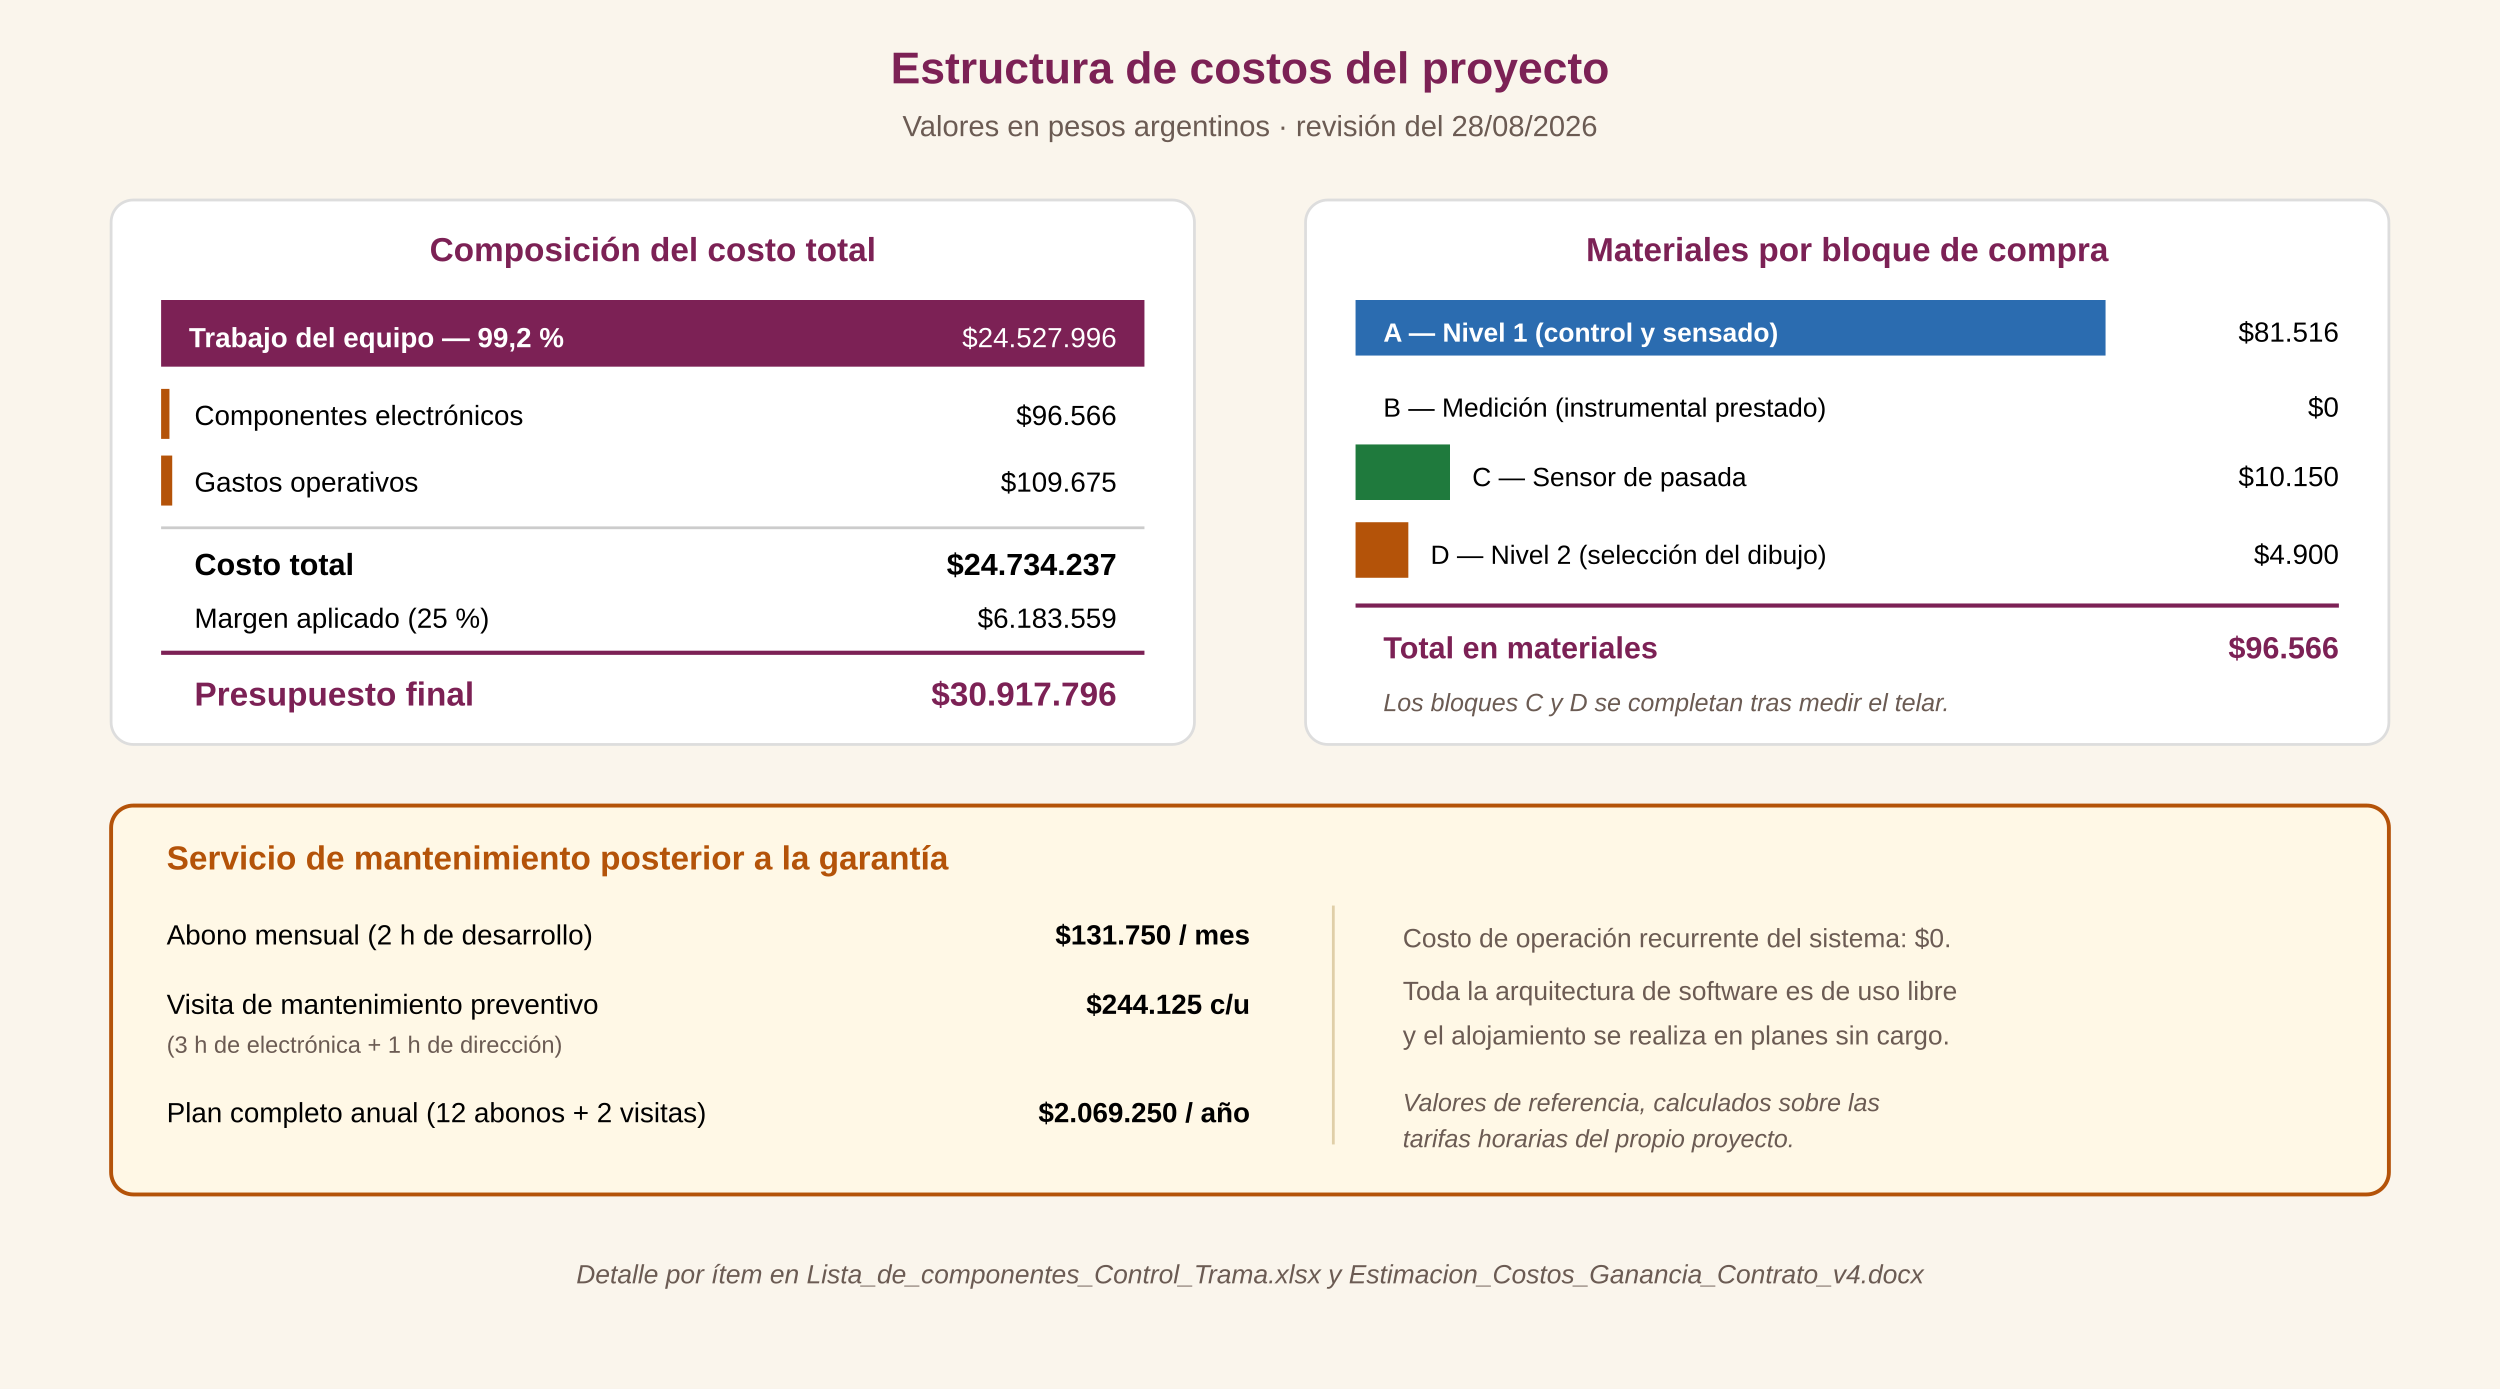
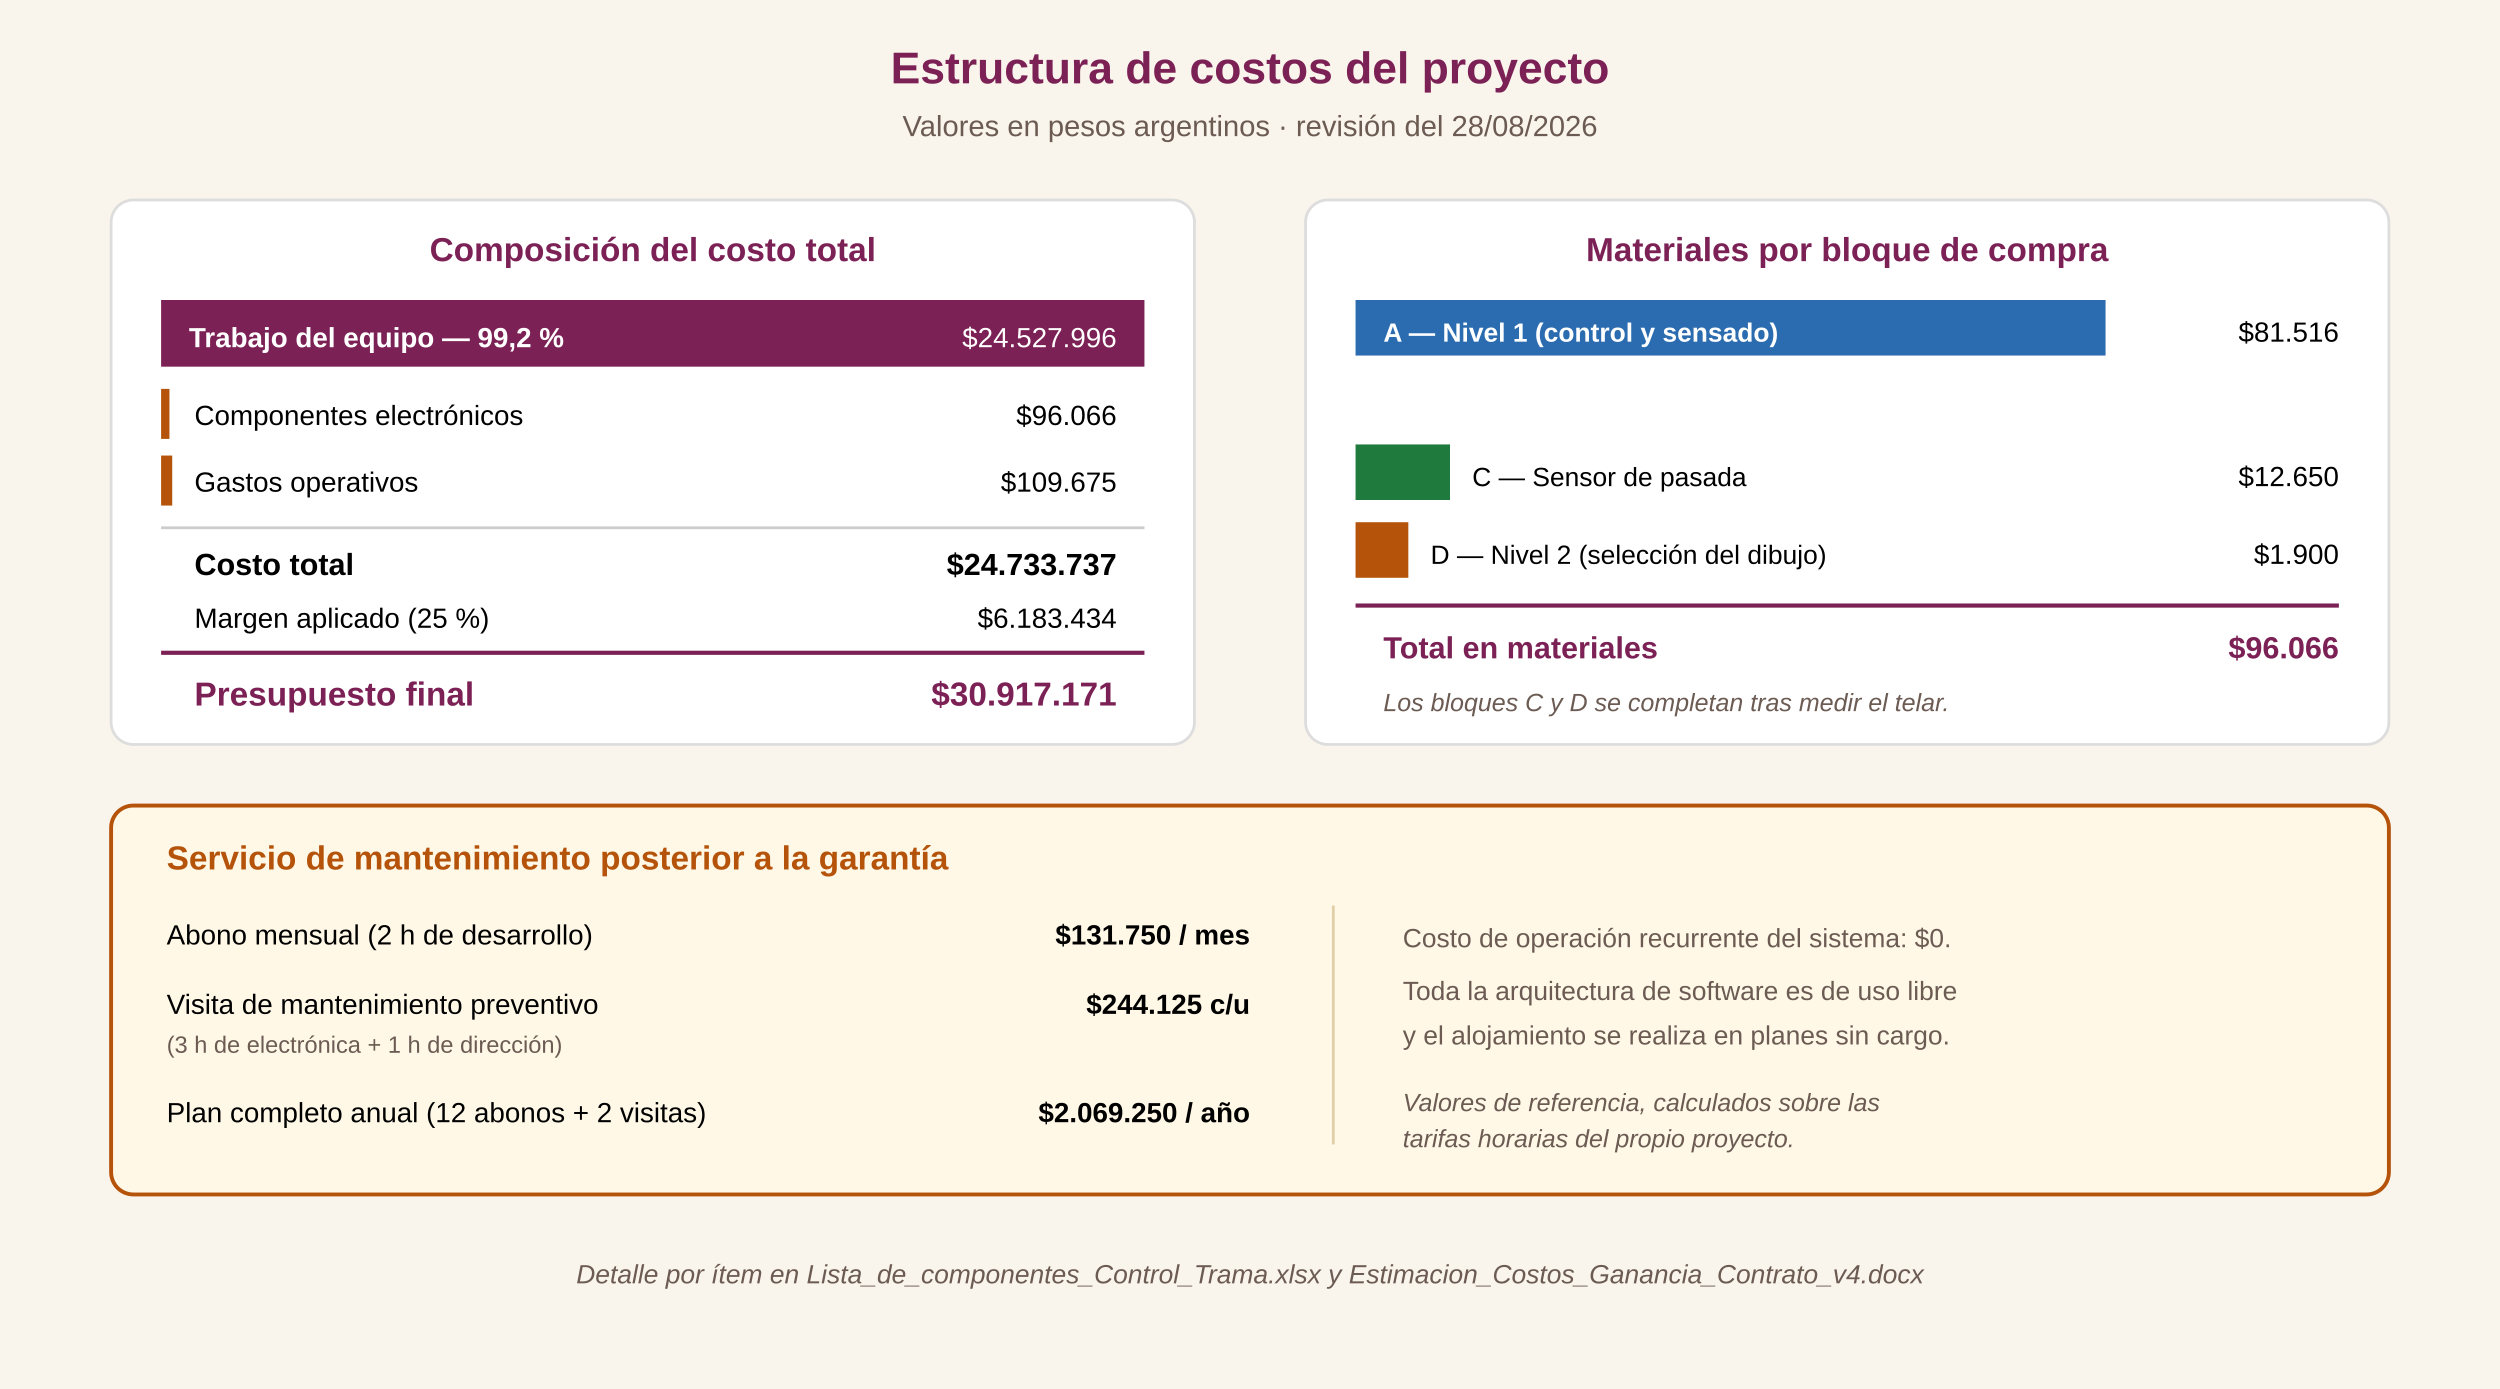
<svg xmlns="http://www.w3.org/2000/svg" viewBox="0 0 900 500" font-family="Arial, Helvetica, sans-serif">
  <rect width="900" height="500" fill="#faf5ec" />
  <text x="450" y="30" text-anchor="middle" font-size="16" font-weight="bold" fill="#7c2155">Estructura de costos del proyecto</text>
  <text x="450" y="49" text-anchor="middle" font-size="10.5" fill="#6b5b53">Valores en pesos argentinos · revisión del 28/08/2026</text>
  <rect x="40" y="72" width="390" height="196" rx="8" fill="#fff" stroke="#ddd" />
  <text x="235" y="94" text-anchor="middle" font-size="12" font-weight="bold" fill="#7c2155">Composición del costo total</text>
  <rect x="58" y="108" width="354" height="24" fill="#7c2155" />
  <text x="68" y="125" font-size="10" fill="#fff" font-weight="bold">Trabajo del equipo — 99,2 %</text>
  <text x="402" y="125" text-anchor="end" font-size="10" fill="#fff">$24.527.996</text>
  <rect x="58" y="140" width="3" height="18" fill="#b45309" />
  <text x="70" y="153" font-size="10">Componentes electrónicos</text>
-   <text x="402" y="153" text-anchor="end" font-size="10">$96.566</text>
+   <text x="402" y="153" text-anchor="end" font-size="10">$96.066</text>
  <rect x="58" y="164" width="4" height="18" fill="#b45309" />
  <text x="70" y="177" font-size="10">Gastos operativos</text>
  <text x="402" y="177" text-anchor="end" font-size="10">$109.675</text>
  <line x1="58" y1="190" x2="412" y2="190" stroke="#ccc" />
  <text x="70" y="207" font-size="11" font-weight="bold">Costo total</text>
-   <text x="402" y="207" text-anchor="end" font-size="11" font-weight="bold">$24.734.237</text>
+   <text x="402" y="207" text-anchor="end" font-size="11" font-weight="bold">$24.733.737</text>
  <text x="70" y="226" font-size="10">Margen aplicado (25 %)</text>
-   <text x="402" y="226" text-anchor="end" font-size="10">$6.183.559</text>
+   <text x="402" y="226" text-anchor="end" font-size="10">$6.183.434</text>
  <line x1="58" y1="235" x2="412" y2="235" stroke="#7c2155" stroke-width="1.5" />
  <text x="70" y="254" font-size="12" font-weight="bold" fill="#7c2155">Presupuesto final</text>
-   <text x="402" y="254" text-anchor="end" font-size="12" font-weight="bold" fill="#7c2155">$30.917.796</text>
+   <text x="402" y="254" text-anchor="end" font-size="12" font-weight="bold" fill="#7c2155">$30.917.171</text>
  <rect x="470" y="72" width="390" height="196" rx="8" fill="#fff" stroke="#ddd" />
  <text x="665" y="94" text-anchor="middle" font-size="12" font-weight="bold" fill="#7c2155">Materiales por bloque de compra</text>
  <rect x="488" y="108" width="270" height="20" fill="#2B6CB0" />
  <text x="498" y="123" font-size="9.5" fill="#fff" font-weight="bold">A — Nivel 1 (control y sensado)</text>
  <text x="842" y="123" text-anchor="end" font-size="10">$81.516</text>
-   <text x="498" y="150" font-size="9.5">B — Medición (instrumental prestado)</text>
-   <text x="842" y="150" text-anchor="end" font-size="10">$0</text>
  <rect x="488" y="160" width="34" height="20" fill="#1f7a3d" />
  <text x="530" y="175" font-size="9.5">C — Sensor de pasada</text>
-   <text x="842" y="175" text-anchor="end" font-size="10">$10.150</text>
+   <text x="842" y="175" text-anchor="end" font-size="10">$12.650</text>
  <rect x="488" y="188" width="19" height="20" fill="#b45309" />
  <text x="515" y="203" font-size="9.5">D — Nivel 2 (selección del dibujo)</text>
-   <text x="842" y="203" text-anchor="end" font-size="10">$4.900</text>
+   <text x="842" y="203" text-anchor="end" font-size="10">$1.900</text>
  <line x1="488" y1="218" x2="842" y2="218" stroke="#7c2155" stroke-width="1.5" />
  <text x="498" y="237" font-size="11" font-weight="bold" fill="#7c2155">Total en materiales</text>
-   <text x="842" y="237" text-anchor="end" font-size="11" font-weight="bold" fill="#7c2155">$96.566</text>
+   <text x="842" y="237" text-anchor="end" font-size="11" font-weight="bold" fill="#7c2155">$96.066</text>
  <text x="498" y="256" font-size="9" font-style="italic" fill="#6b5b53">Los bloques C y D se completan tras medir el telar.</text>
  <rect x="40" y="290" width="820" height="140" rx="8" fill="#fff8e6" stroke="#b45309" stroke-width="1.4" />
  <text x="60" y="313" font-size="12" font-weight="bold" fill="#b45309">Servicio de mantenimiento posterior a la garantía</text>
  <text x="60" y="340" font-size="10">Abono mensual (2 h de desarrollo)</text>
  <text x="450" y="340" text-anchor="end" font-size="10" font-weight="bold">$131.750 / mes</text>
  <text x="60" y="365" font-size="10">Visita de mantenimiento preventivo</text>
  <text x="60" y="379" font-size="8.5" fill="#6b5b53">(3 h de electrónica + 1 h de dirección)</text>
  <text x="450" y="365" text-anchor="end" font-size="10" font-weight="bold">$244.125 c/u</text>
  <text x="60" y="404" font-size="10">Plan completo anual (12 abonos + 2 visitas)</text>
  <text x="450" y="404" text-anchor="end" font-size="10" font-weight="bold">$2.069.250 / año</text>
  <line x1="480" y1="326" x2="480" y2="412" stroke="#e0cfa8" stroke-width="1" />
  <text x="505" y="341" font-size="9.5" fill="#6b5b53">Costo de operación recurrente del sistema: $0.</text>
  <text x="505" y="360" font-size="9.5" fill="#6b5b53">Toda la arquitectura de software es de uso libre</text>
  <text x="505" y="376" font-size="9.5" fill="#6b5b53">y el alojamiento se realiza en planes sin cargo.</text>
  <text x="505" y="400" font-size="9" font-style="italic" fill="#6b5b53">Valores de referencia, calculados sobre las</text>
  <text x="505" y="413" font-size="9" font-style="italic" fill="#6b5b53">tarifas horarias del propio proyecto.</text>
  <text x="450" y="462" text-anchor="middle" font-size="9.5" font-style="italic" fill="#6b5b53">Detalle por ítem en Lista_de_componentes_Control_Trama.xlsx y Estimacion_Costos_Ganancia_Contrato_v4.docx</text>
</svg>
